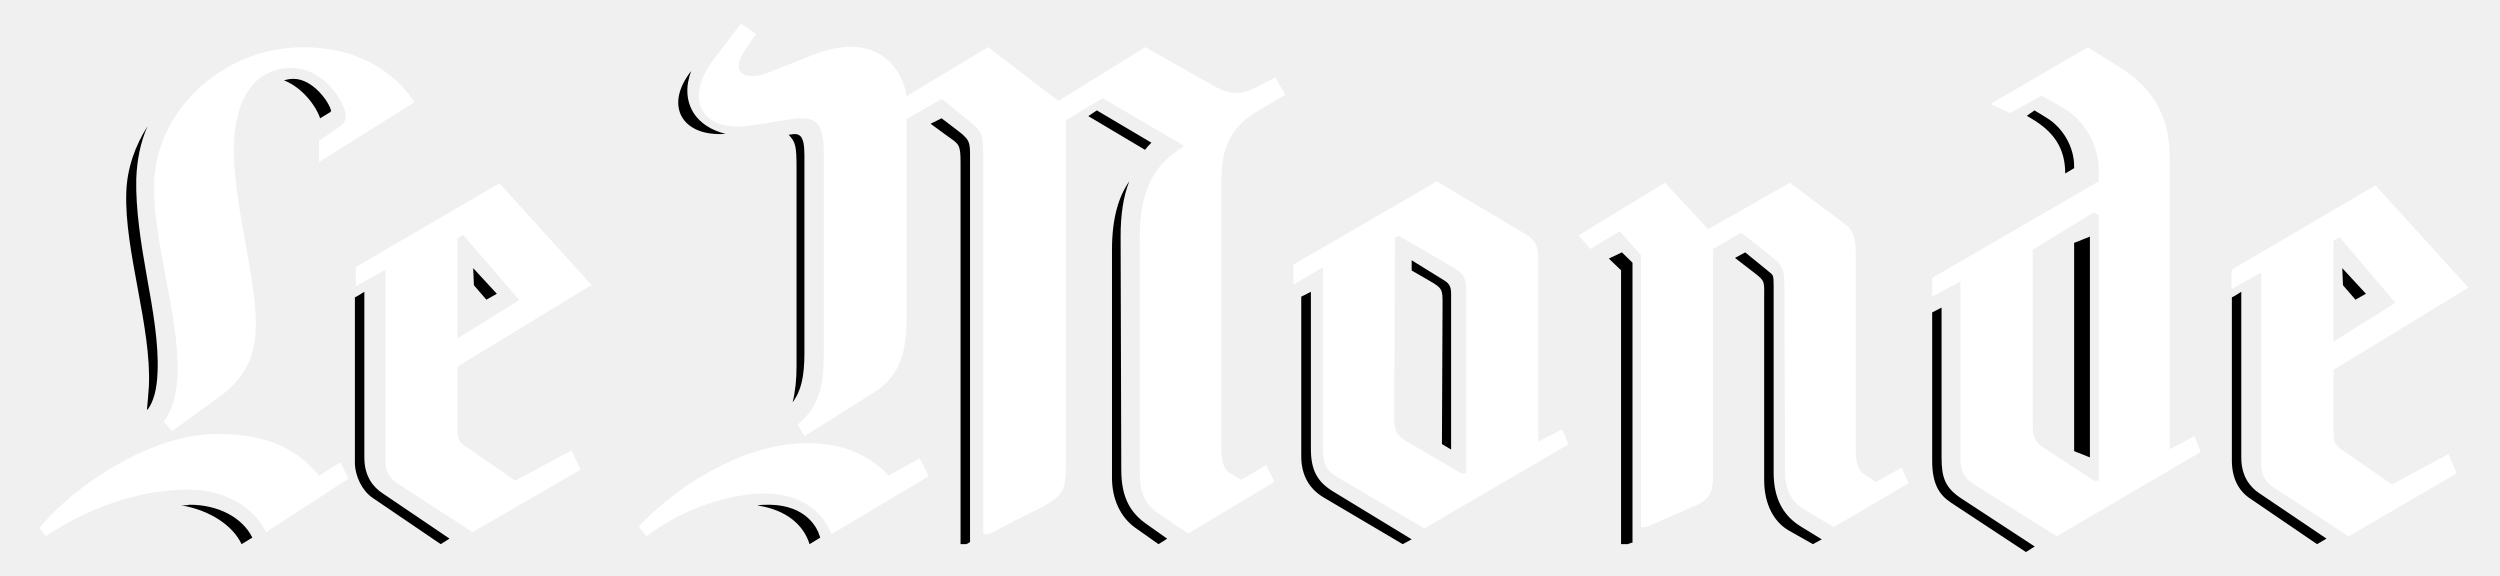
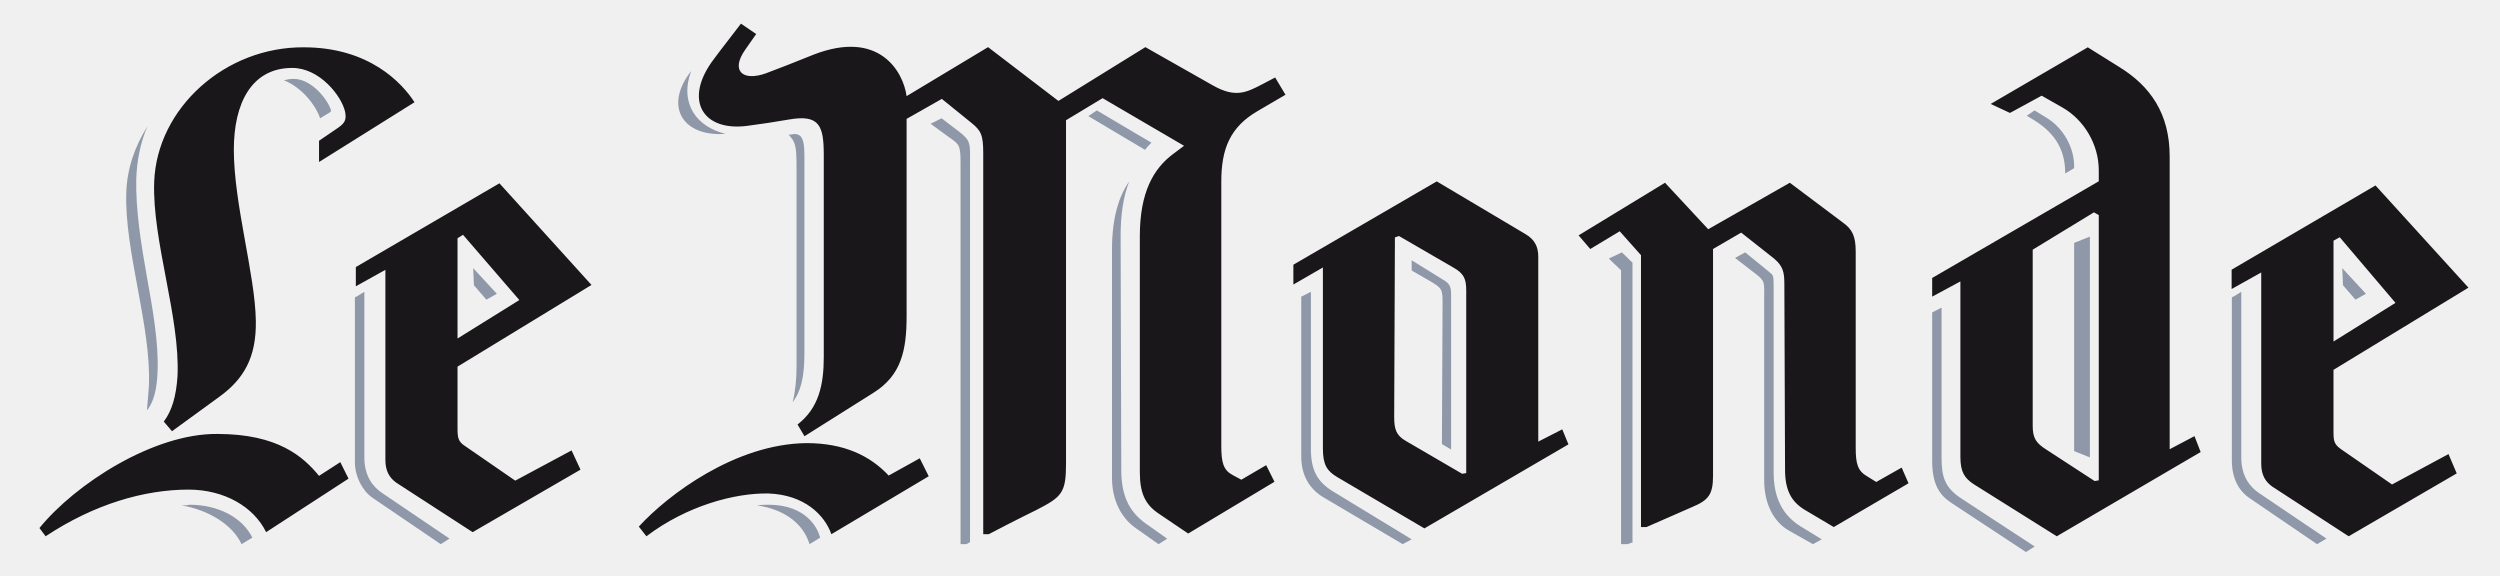
<svg xmlns="http://www.w3.org/2000/svg" width="317" height="73">
  <g fill="none" fill-rule="evenodd">
-     <path d="M42 14.105C41.737 12.86 39.614 10 37.235 10c-.533 0-.884.09-1.235.183 2.293.893 4.057 3.205 4.59 4.817l1.321-.803v-.092H42zm15 54.191l-8.571-5.803c-1.031-.698-2.23-2.017-2.23-4.478V37l-.858.53-.341.176v20.921c0 1.76.94 3.605 2.223 4.484L55.886 69 57 68.296zm-37.024-21.08c.168-3.565-.586-7.914-1.346-12.09-.76-4.26-1.439-8.61-1.353-12.431.086-2.346.508-4.607 1.435-6.695-1.602 2.52-2.612 5.388-2.699 8.433-.252 7.392 3.206 17.04 2.866 24.524A115.83 115.83 0 0 1 18.63 52l.166-.176c.677-.958 1.098-2.433 1.18-4.608M32 68.17C30.714 65.58 27.632 64 24.03 64c-.346.08-.689.08-1.03.08 3.516.587 6.514 2.502 7.631 4.92L32 68.169zm31-30.92L60 34l.091 2.165L61.674 38zM145.192 19L138 14.723l1.08-.723 6.92 4.093c-.27.271-.54.542-.808.907m1.71 50l-2.952-2.082c-1.94-1.385-2.95-3.725-2.95-6.323V31.661c0-3.985.845-6.758 2.191-8.661-.758 1.903-1.096 4.243-1.096 6.93l.083 29.623c0 3.206.93 5.286 3.123 6.845l2.699 1.91-1.097.692zM123 68.736s-.278.175-.462.264h-.74V20.634c0-2.339-.185-2.339-1.666-3.382L118 15.692l1.393-.692c1.11.864 2.778 2.08 2.778 2.168.648.605.829.95.829 2.338v49.315-.085zM87.647 9c-.738 1.93-.646 3.774.278 5.285.836 1.34 2.313 2.264 4.075 2.685-5.461.417-7.863-3.523-4.353-7.97m12.855 42c.355-1.379.5-2.93.5-4.565V21.38c0-3.012-.145-3.353-1.002-4.3h.145c1.212-.26 1.855 0 1.855 2.579v25.141c0 2.928-.426 4.822-1.498 6.201m2.148 18c-.715-2.366-2.876-4.367-6.65-4.914C96.543 64 97.08 64 97.622 64c4.668.086 6.018 2.996 6.289 3.907l.089.27-1.35.823zM231 68.386l-2.575-1.573c-2.323-1.404-3.527-3.586-3.527-6.911V36.199c0-1.398-.083-1.31-.603-1.749 0 0-1.804-1.488-3.008-2.45l-1.287.705 2.49 1.92c1.378 1.047 1.207 1.135 1.207 3.236v23.001c0 3.149 1.288 5.335 3.092 6.39L229.883 69l1.117-.614zm-24 .434V33.306L205.656 32l-1.656.787 1.55 1.482V69h.835c.204-.09.514-.18.514-.18H207zm-28-.435l-9.998-6.087c-2.002-1.233-2.78-2.73-2.78-5.376V37l-.87.441-.352.175v20.276c0 2.381 1.042 4.14 2.871 5.203L177.866 69l1.134-.615zM184 57V37.245c0-1.04-.33-1.39-1.084-1.82L179 33v1.3l2.25 1.297c1.666.952 1.666 1.127 1.666 2.95l-.08 17.76L184 57zm79-35.678v-.255c0-2.384-1.378-4.85-3.492-6.13-.81-.512-1.536-.937-1.536-.937l-.972.683.564.336c2.756 1.623 4.305 3.664 4.305 6.981l1.131-.678zm32 46.974l-8.594-5.803c-1.018-.698-2.212-2.017-2.212-4.478V37l-.852.53-.342.176V58.36c0 2.288.855 3.872 2.298 4.84l8.508 5.8 1.194-.704zm-37 .997l-9.18-6.007c-2.202-1.408-2.63-2.736-2.63-5.302V39l-.681.356-.509.262v18.81c0 3.008.936 4.333 2.379 5.302l9.513 6.27 1.108-.707zm42-32.044L297 34l.089 2.165L298.674 38zM265 58V30l-2 .798v26.404z" fill="#000" />
-     <path d="M44.192 60.691L43.15 58.6l-2.696 1.738c-2.001-2.441-5.227-5.313-12.89-5.313C19.462 54.939 9.529 61.38 5 66.955L5.785 68c6.181-4.095 12.544-5.918 18.119-5.918 4.53 0 8.274 2.176 9.84 5.396l10.448-6.787zm8.368-47.727C50.99 10.526 46.81 6 38.534 6 28.607 5.915 19.9 13.663 19.55 23.069c-.264 7.489 3.309 17.154 2.958 24.643-.171 2.527-.698 4.355-1.739 5.745l1.041 1.223 6.1-4.44c2.964-2.185 4.617-4.881 4.529-9.58-.087-5.836-2.789-14.805-2.789-21.682 0-5.924 2.267-10.365 7.406-10.365 3.485 0 6.272 3.57 6.705 5.573.178.955 0 1.392-.87 2.001l-2.437 1.66v2.696l12.107-7.58zM75 36.13L63.328 23.242 45.12 33.863v2.438l3.747-2.086v24.122c0 1.39.524 2.262 1.393 2.874l9.67 6.267 13.678-7.927-1.133-2.438-7.144 3.832-6.444-4.443c-.785-.518-.872-1.042-.872-2.175V46.49L75 36.13zm-9.147 1.916l-7.838 4.875V30.206l.697-.433 7.141 8.273zm39.567 29.69c-.876-2.454-3.411-4.988-7.964-5.162-4.292-.088-10.418 1.577-15.49 5.426L81 66.773c3.678-4.025 12.255-10.495 21.266-10.586 4.73 0 8.054 1.577 10.417 4.113l3.941-2.188 1.138 2.277-12.342 7.347zm53.997-53.625c-3.419 2.01-4.557 4.726-4.557 8.925v33.499c0 2.105.266 3.062 1.402 3.678l1.139.615 3.15-1.844 1.052 2.106-10.942 6.562-3.76-2.541c-1.669-1.136-2.371-2.537-2.371-5.25V29.945c0-5.596 1.756-8.575 4.206-10.408l1.401-1.05-10.327-6.039-4.639 2.797v43.566c0 3.674-.525 4.2-3.768 5.86 0 0-2.531 1.227-6.026 3.064h-.703V19.45c0-2.36-.266-2.889-1.579-3.937l-3.672-2.973-4.465 2.534v25.022c0 4.37-.7 7.52-4.2 9.705l-8.75 5.512-.88-1.485c2.716-2.103 3.327-5.08 3.327-8.577V19.71c0-3.762-.52-5.248-4.463-4.548-1.486.26-3.762.611-5.162.786-5.778.789-8.23-3.324-4.29-8.484 0 0 .964-1.313 3.413-4.465l1.93 1.316-1.405 2.011c-1.836 2.629-.349 4.028 2.63 2.974 1.398-.526 4.11-1.572 6.035-2.364 8.311-3.233 11.377 2.103 11.815 5.252l10.329-6.21 8.92 6.82 11.025-6.82 8.492 4.813c2.886 1.657 4.287.958 6.301-.093l1.664-.873L163 12.014l-3.583 2.097zm39.462 42.235l-.784-1.905-3.043 1.556v-23.47c0-1.207-.432-2.163-1.65-2.86L182.18 23 164 33.565v2.514l3.744-2.165v22.951c0 2.076.516 2.859 1.827 3.637L180.615 67l18.264-10.654zM242 61.283l-.869-1.993-3.221 1.823-1.125-.696c-1.218-.693-1.481-1.563-1.481-3.64V31.922c0-1.994-.434-2.856-1.655-3.724l-6.698-5.025-10.35 5.893-5.477-5.893-10.96 6.672 1.48 1.728 3.738-2.246 2.696 3.029V66.83h.696c4.35-1.913 5.741-2.516 5.741-2.516 2.087-.868 2.698-1.56 2.698-3.982v-28.76l3.569-2.076 4.174 3.293c1.127.95 1.3 1.73 1.3 3.2l.088 23.562c0 2.595.784 4.069 2.52 5.109l3.657 2.17L242 61.283zm-56.082-1.297l-.519.087-7.136-4.16c-1.213-.693-1.48-1.472-1.48-3.034l.092-22.777.518-.175 6.874 3.987c1.388.78 1.651 1.473 1.651 2.943v23.129zm80.207.922l-.524.088-6.199-4.034c-1.218-.785-1.655-1.4-1.655-2.971V31.66l7.766-4.735.612.352v33.63zm12.918-3.591l-.783-2.015-3.145 1.66V19.837c0-5.429-2.442-8.929-6.457-11.383L264.731 6l-12.312 7.179 2.444 1.141 4.02-2.188 2.613 1.487c2.795 1.577 4.629 4.733 4.629 7.97v1.398L245 35.246v2.367l3.578-1.927V57.93c0 1.922.523 2.714 1.745 3.501L260.798 68l18.245-10.683zM313 36.475l-11.787-12.96-18.243 10.68v2.452l3.753-2.098v24.258c0 1.398.524 2.275 1.396 2.89L297.811 68l13.702-7.972-1.043-2.451-7.16 3.854-6.461-4.47c-.875-.61-.96-1.047-.96-2.185v-7.882L313 36.475zm-9.253 1.927l-7.857 4.903V30.518l.787-.436 7.07 8.32z" fill="#fff" />
+     <path d="M42 14.105C41.737 12.86 39.614 10 37.235 10c-.533 0-.884.09-1.235.183 2.293.893 4.057 3.205 4.59 4.817l1.321-.803v-.092H42zm15 54.191l-8.571-5.803c-1.031-.698-2.23-2.017-2.23-4.478V37l-.858.53-.341.176v20.921c0 1.76.94 3.605 2.223 4.484L55.886 69 57 68.296zm-37.024-21.08c.168-3.565-.586-7.914-1.346-12.09-.76-4.26-1.439-8.61-1.353-12.431.086-2.346.508-4.607 1.435-6.695-1.602 2.52-2.612 5.388-2.699 8.433-.252 7.392 3.206 17.04 2.866 24.524A115.83 115.83 0 0 1 18.63 52l.166-.176c.677-.958 1.098-2.433 1.18-4.608M32 68.17C30.714 65.58 27.632 64 24.03 64c-.346.08-.689.08-1.03.08 3.516.587 6.514 2.502 7.631 4.92L32 68.169zm31-30.92L60 34l.091 2.165L61.674 38zM145.192 19L138 14.723l1.08-.723 6.92 4.093c-.27.271-.54.542-.808.907m1.71 50l-2.952-2.082c-1.94-1.385-2.95-3.725-2.95-6.323V31.661c0-3.985.845-6.758 2.191-8.661-.758 1.903-1.096 4.243-1.096 6.93l.083 29.623c0 3.206.93 5.286 3.123 6.845l2.699 1.91-1.097.692zM123 68.736s-.278.175-.462.264h-.74V20.634c0-2.339-.185-2.339-1.666-3.382L118 15.692l1.393-.692c1.11.864 2.778 2.08 2.778 2.168.648.605.829.95.829 2.338v49.315-.085zM87.647 9c-.738 1.93-.646 3.774.278 5.285.836 1.34 2.313 2.264 4.075 2.685-5.461.417-7.863-3.523-4.353-7.97m12.855 42c.355-1.379.5-2.93.5-4.565V21.38c0-3.012-.145-3.353-1.002-4.3h.145c1.212-.26 1.855 0 1.855 2.579v25.141c0 2.928-.426 4.822-1.498 6.201m2.148 18c-.715-2.366-2.876-4.367-6.65-4.914C96.543 64 97.08 64 97.622 64c4.668.086 6.018 2.996 6.289 3.907l.089.27-1.35.823zM231 68.386l-2.575-1.573c-2.323-1.404-3.527-3.586-3.527-6.911V36.199c0-1.398-.083-1.31-.603-1.749 0 0-1.804-1.488-3.008-2.45l-1.287.705 2.49 1.92c1.378 1.047 1.207 1.135 1.207 3.236v23.001c0 3.149 1.288 5.335 3.092 6.39L229.883 69l1.117-.614zm-24 .434V33.306L205.656 32l-1.656.787 1.55 1.482V69h.835c.204-.09.514-.18.514-.18H207zm-28-.435l-9.998-6.087c-2.002-1.233-2.78-2.73-2.78-5.376V37l-.87.441-.352.175v20.276c0 2.381 1.042 4.14 2.871 5.203L177.866 69l1.134-.615zM184 57V37.245c0-1.04-.33-1.39-1.084-1.82L179 33v1.3l2.25 1.297c1.666.952 1.666 1.127 1.666 2.95l-.08 17.76L184 57zm79-35.678v-.255c0-2.384-1.378-4.85-3.492-6.13-.81-.512-1.536-.937-1.536-.937l-.972.683.564.336c2.756 1.623 4.305 3.664 4.305 6.981l1.131-.678zm32 46.974l-8.594-5.803c-1.018-.698-2.212-2.017-2.212-4.478V37l-.852.53-.342.176V58.36c0 2.288.855 3.872 2.298 4.84l8.508 5.8 1.194-.704zm-37 .997l-9.18-6.007c-2.202-1.408-2.63-2.736-2.63-5.302V39l-.681.356-.509.262v18.81c0 3.008.936 4.333 2.379 5.302l9.513 6.27 1.108-.707zm42-32.044L297 34l.089 2.165L298.674 38zM265 58V30l-2 .798v26.404z" fill="#8F98A9" />
+     <path d="M44.192 60.691L43.15 58.6l-2.696 1.738c-2.001-2.441-5.227-5.313-12.89-5.313C19.462 54.939 9.529 61.38 5 66.955L5.785 68c6.181-4.095 12.544-5.918 18.119-5.918 4.53 0 8.274 2.176 9.84 5.396l10.448-6.787zm8.368-47.727C50.99 10.526 46.81 6 38.534 6 28.607 5.915 19.9 13.663 19.55 23.069c-.264 7.489 3.309 17.154 2.958 24.643-.171 2.527-.698 4.355-1.739 5.745l1.041 1.223 6.1-4.44c2.964-2.185 4.617-4.881 4.529-9.58-.087-5.836-2.789-14.805-2.789-21.682 0-5.924 2.267-10.365 7.406-10.365 3.485 0 6.272 3.57 6.705 5.573.178.955 0 1.392-.87 2.001l-2.437 1.66v2.696l12.107-7.58zM75 36.13L63.328 23.242 45.12 33.863v2.438l3.747-2.086v24.122c0 1.39.524 2.262 1.393 2.874l9.67 6.267 13.678-7.927-1.133-2.438-7.144 3.832-6.444-4.443c-.785-.518-.872-1.042-.872-2.175V46.49L75 36.13zm-9.147 1.916l-7.838 4.875V30.206l.697-.433 7.141 8.273zm39.567 29.69c-.876-2.454-3.411-4.988-7.964-5.162-4.292-.088-10.418 1.577-15.49 5.426L81 66.773c3.678-4.025 12.255-10.495 21.266-10.586 4.73 0 8.054 1.577 10.417 4.113l3.941-2.188 1.138 2.277-12.342 7.347zm53.997-53.625c-3.419 2.01-4.557 4.726-4.557 8.925v33.499c0 2.105.266 3.062 1.402 3.678l1.139.615 3.15-1.844 1.052 2.106-10.942 6.562-3.76-2.541c-1.669-1.136-2.371-2.537-2.371-5.25V29.945c0-5.596 1.756-8.575 4.206-10.408l1.401-1.05-10.327-6.039-4.639 2.797v43.566c0 3.674-.525 4.2-3.768 5.86 0 0-2.531 1.227-6.026 3.064h-.703V19.45c0-2.36-.266-2.889-1.579-3.937l-3.672-2.973-4.465 2.534v25.022c0 4.37-.7 7.52-4.2 9.705l-8.75 5.512-.88-1.485c2.716-2.103 3.327-5.08 3.327-8.577V19.71c0-3.762-.52-5.248-4.463-4.548-1.486.26-3.762.611-5.162.786-5.778.789-8.23-3.324-4.29-8.484 0 0 .964-1.313 3.413-4.465l1.93 1.316-1.405 2.011c-1.836 2.629-.349 4.028 2.63 2.974 1.398-.526 4.11-1.572 6.035-2.364 8.311-3.233 11.377 2.103 11.815 5.252l10.329-6.21 8.92 6.82 11.025-6.82 8.492 4.813c2.886 1.657 4.287.958 6.301-.093l1.664-.873L163 12.014l-3.583 2.097zm39.462 42.235l-.784-1.905-3.043 1.556v-23.47c0-1.207-.432-2.163-1.65-2.86L182.18 23 164 33.565v2.514l3.744-2.165v22.951c0 2.076.516 2.859 1.827 3.637L180.615 67l18.264-10.654zM242 61.283l-.869-1.993-3.221 1.823-1.125-.696c-1.218-.693-1.481-1.563-1.481-3.64V31.922c0-1.994-.434-2.856-1.655-3.724l-6.698-5.025-10.35 5.893-5.477-5.893-10.96 6.672 1.48 1.728 3.738-2.246 2.696 3.029V66.83h.696c4.35-1.913 5.741-2.516 5.741-2.516 2.087-.868 2.698-1.56 2.698-3.982v-28.76l3.569-2.076 4.174 3.293c1.127.95 1.3 1.73 1.3 3.2l.088 23.562c0 2.595.784 4.069 2.52 5.109l3.657 2.17L242 61.283zm-56.082-1.297l-.519.087-7.136-4.16c-1.213-.693-1.48-1.472-1.48-3.034l.092-22.777.518-.175 6.874 3.987c1.388.78 1.651 1.473 1.651 2.943v23.129zm80.207.922l-.524.088-6.199-4.034c-1.218-.785-1.655-1.4-1.655-2.971V31.66l7.766-4.735.612.352v33.63zm12.918-3.591l-.783-2.015-3.145 1.66V19.837c0-5.429-2.442-8.929-6.457-11.383L264.731 6l-12.312 7.179 2.444 1.141 4.02-2.188 2.613 1.487c2.795 1.577 4.629 4.733 4.629 7.97v1.398L245 35.246v2.367l3.578-1.927V57.93c0 1.922.523 2.714 1.745 3.501L260.798 68l18.245-10.683zM313 36.475l-11.787-12.96-18.243 10.68v2.452l3.753-2.098v24.258c0 1.398.524 2.275 1.396 2.89L297.811 68l13.702-7.972-1.043-2.451-7.16 3.854-6.461-4.47c-.875-.61-.96-1.047-.96-2.185v-7.882L313 36.475zm-9.253 1.927l-7.857 4.903V30.518l.787-.436 7.07 8.32z" fill="#1A171B" />
  </g>
</svg>
